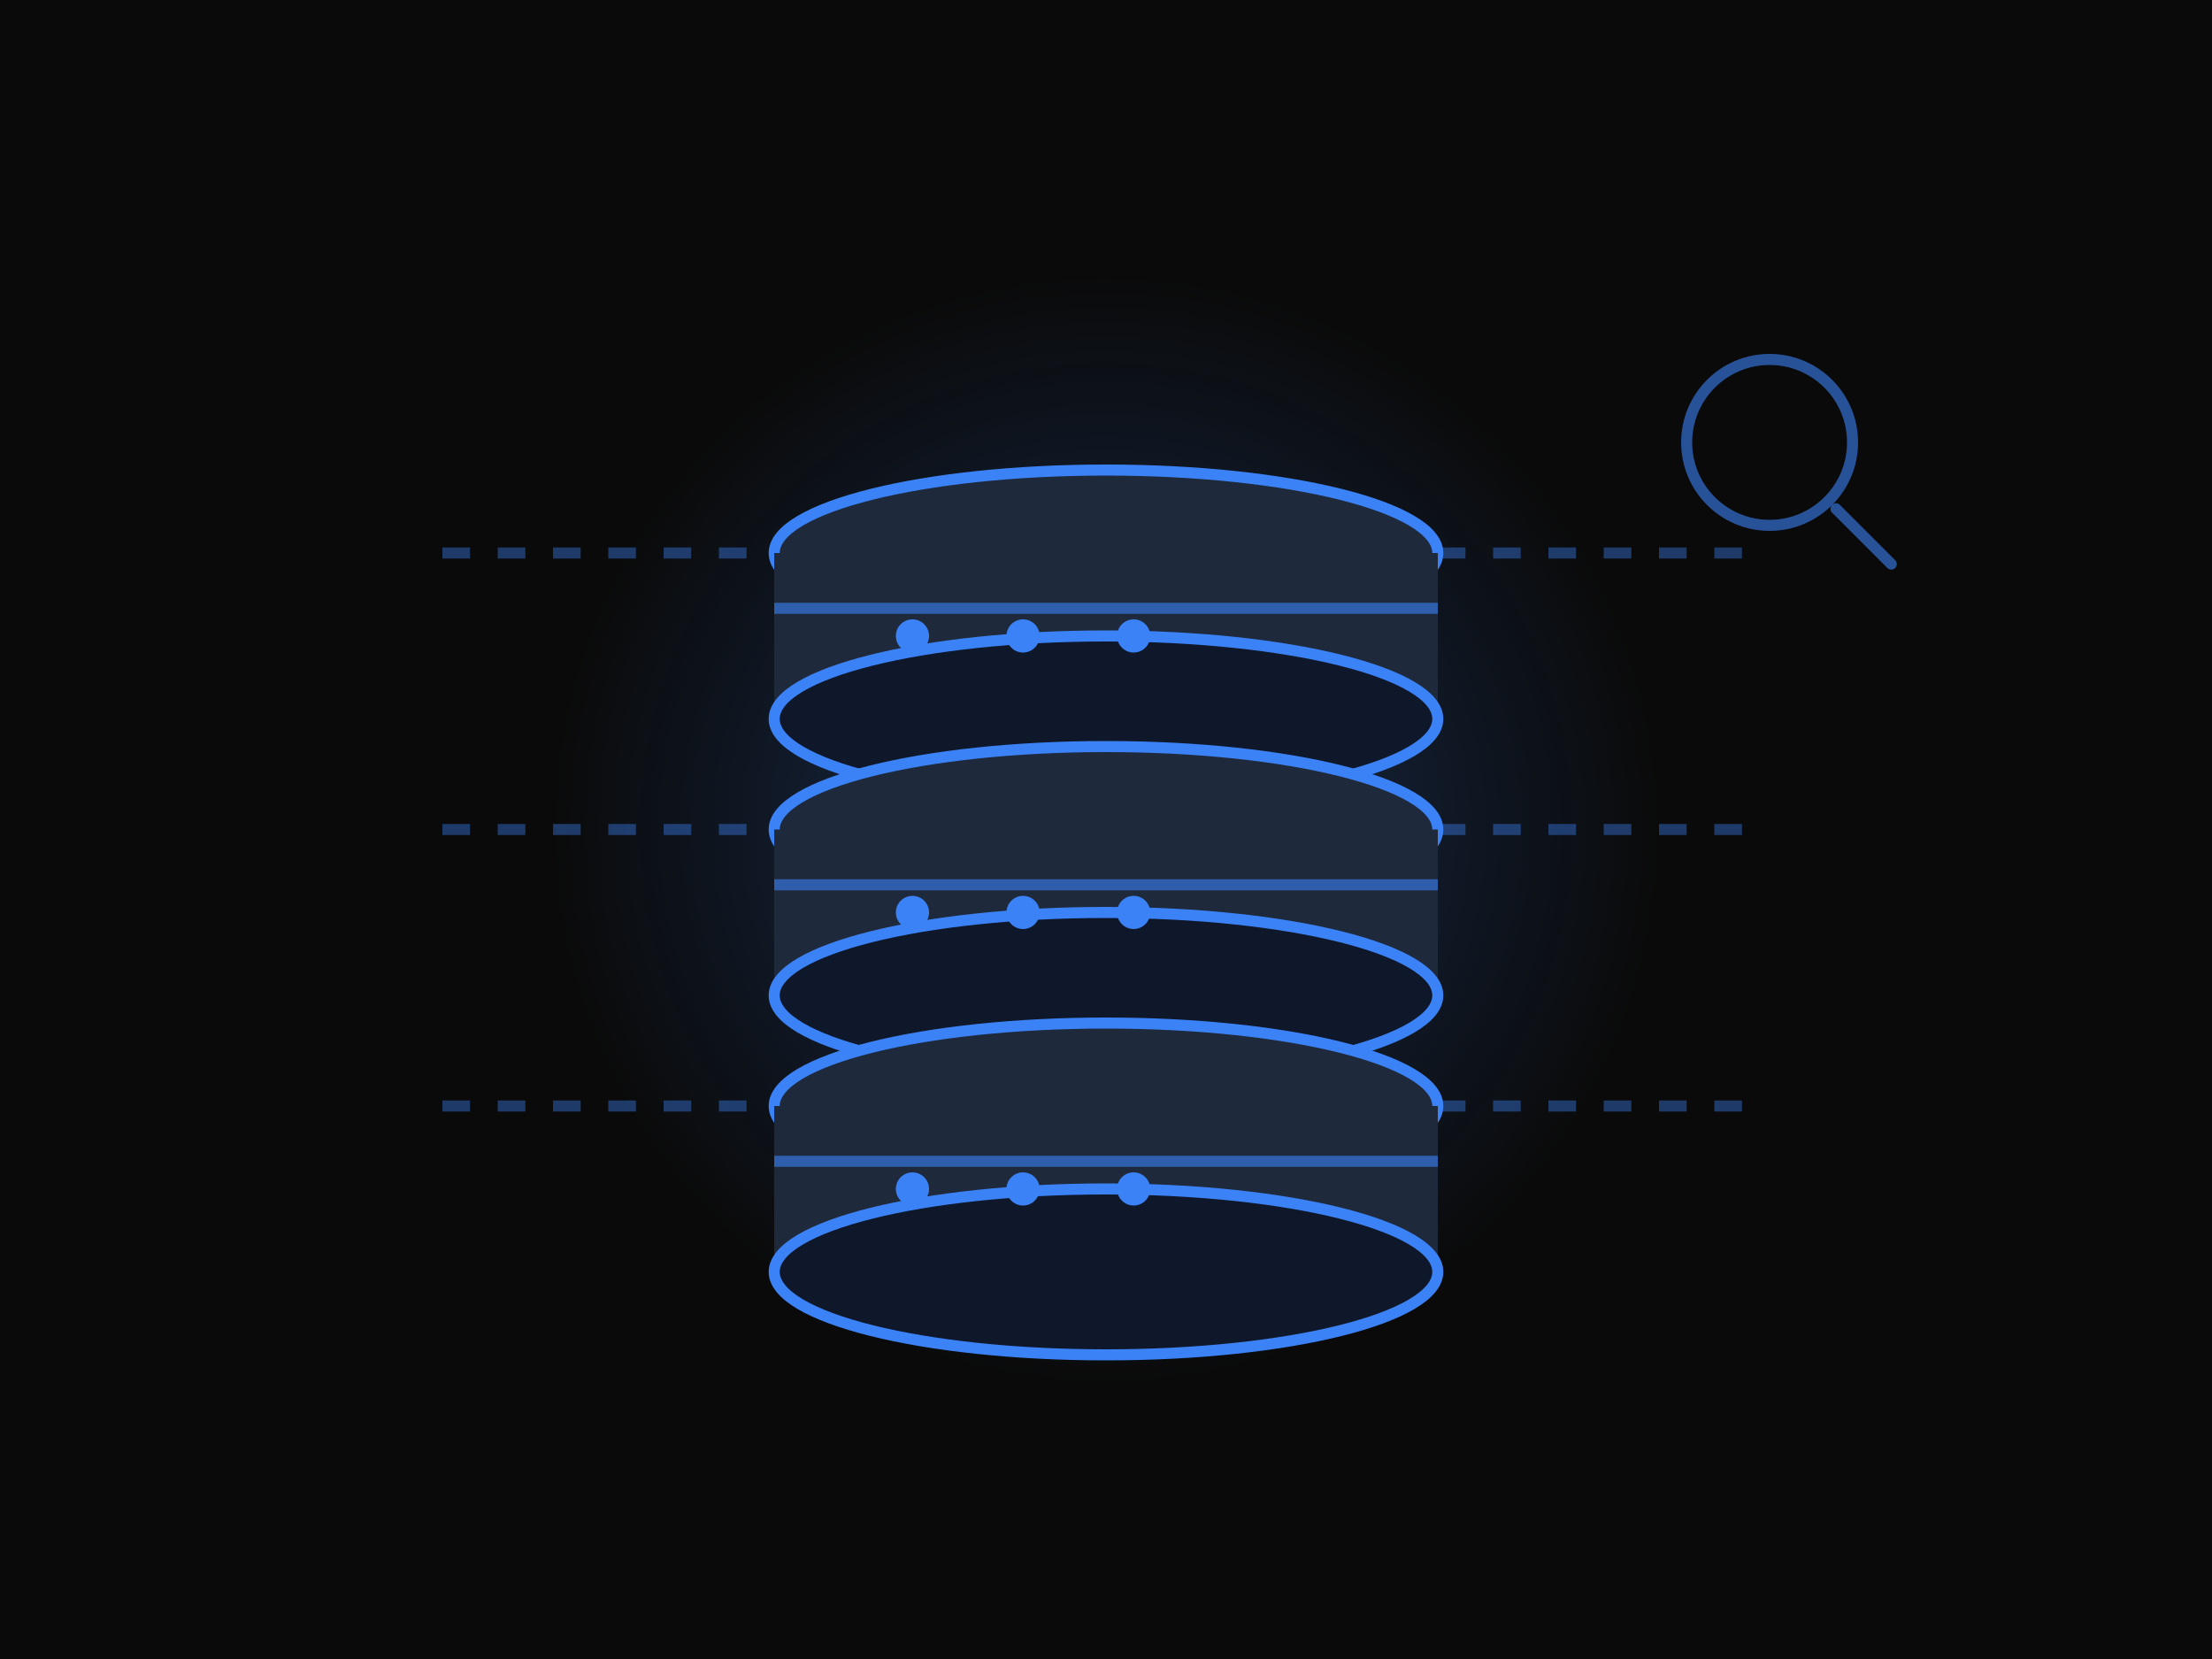
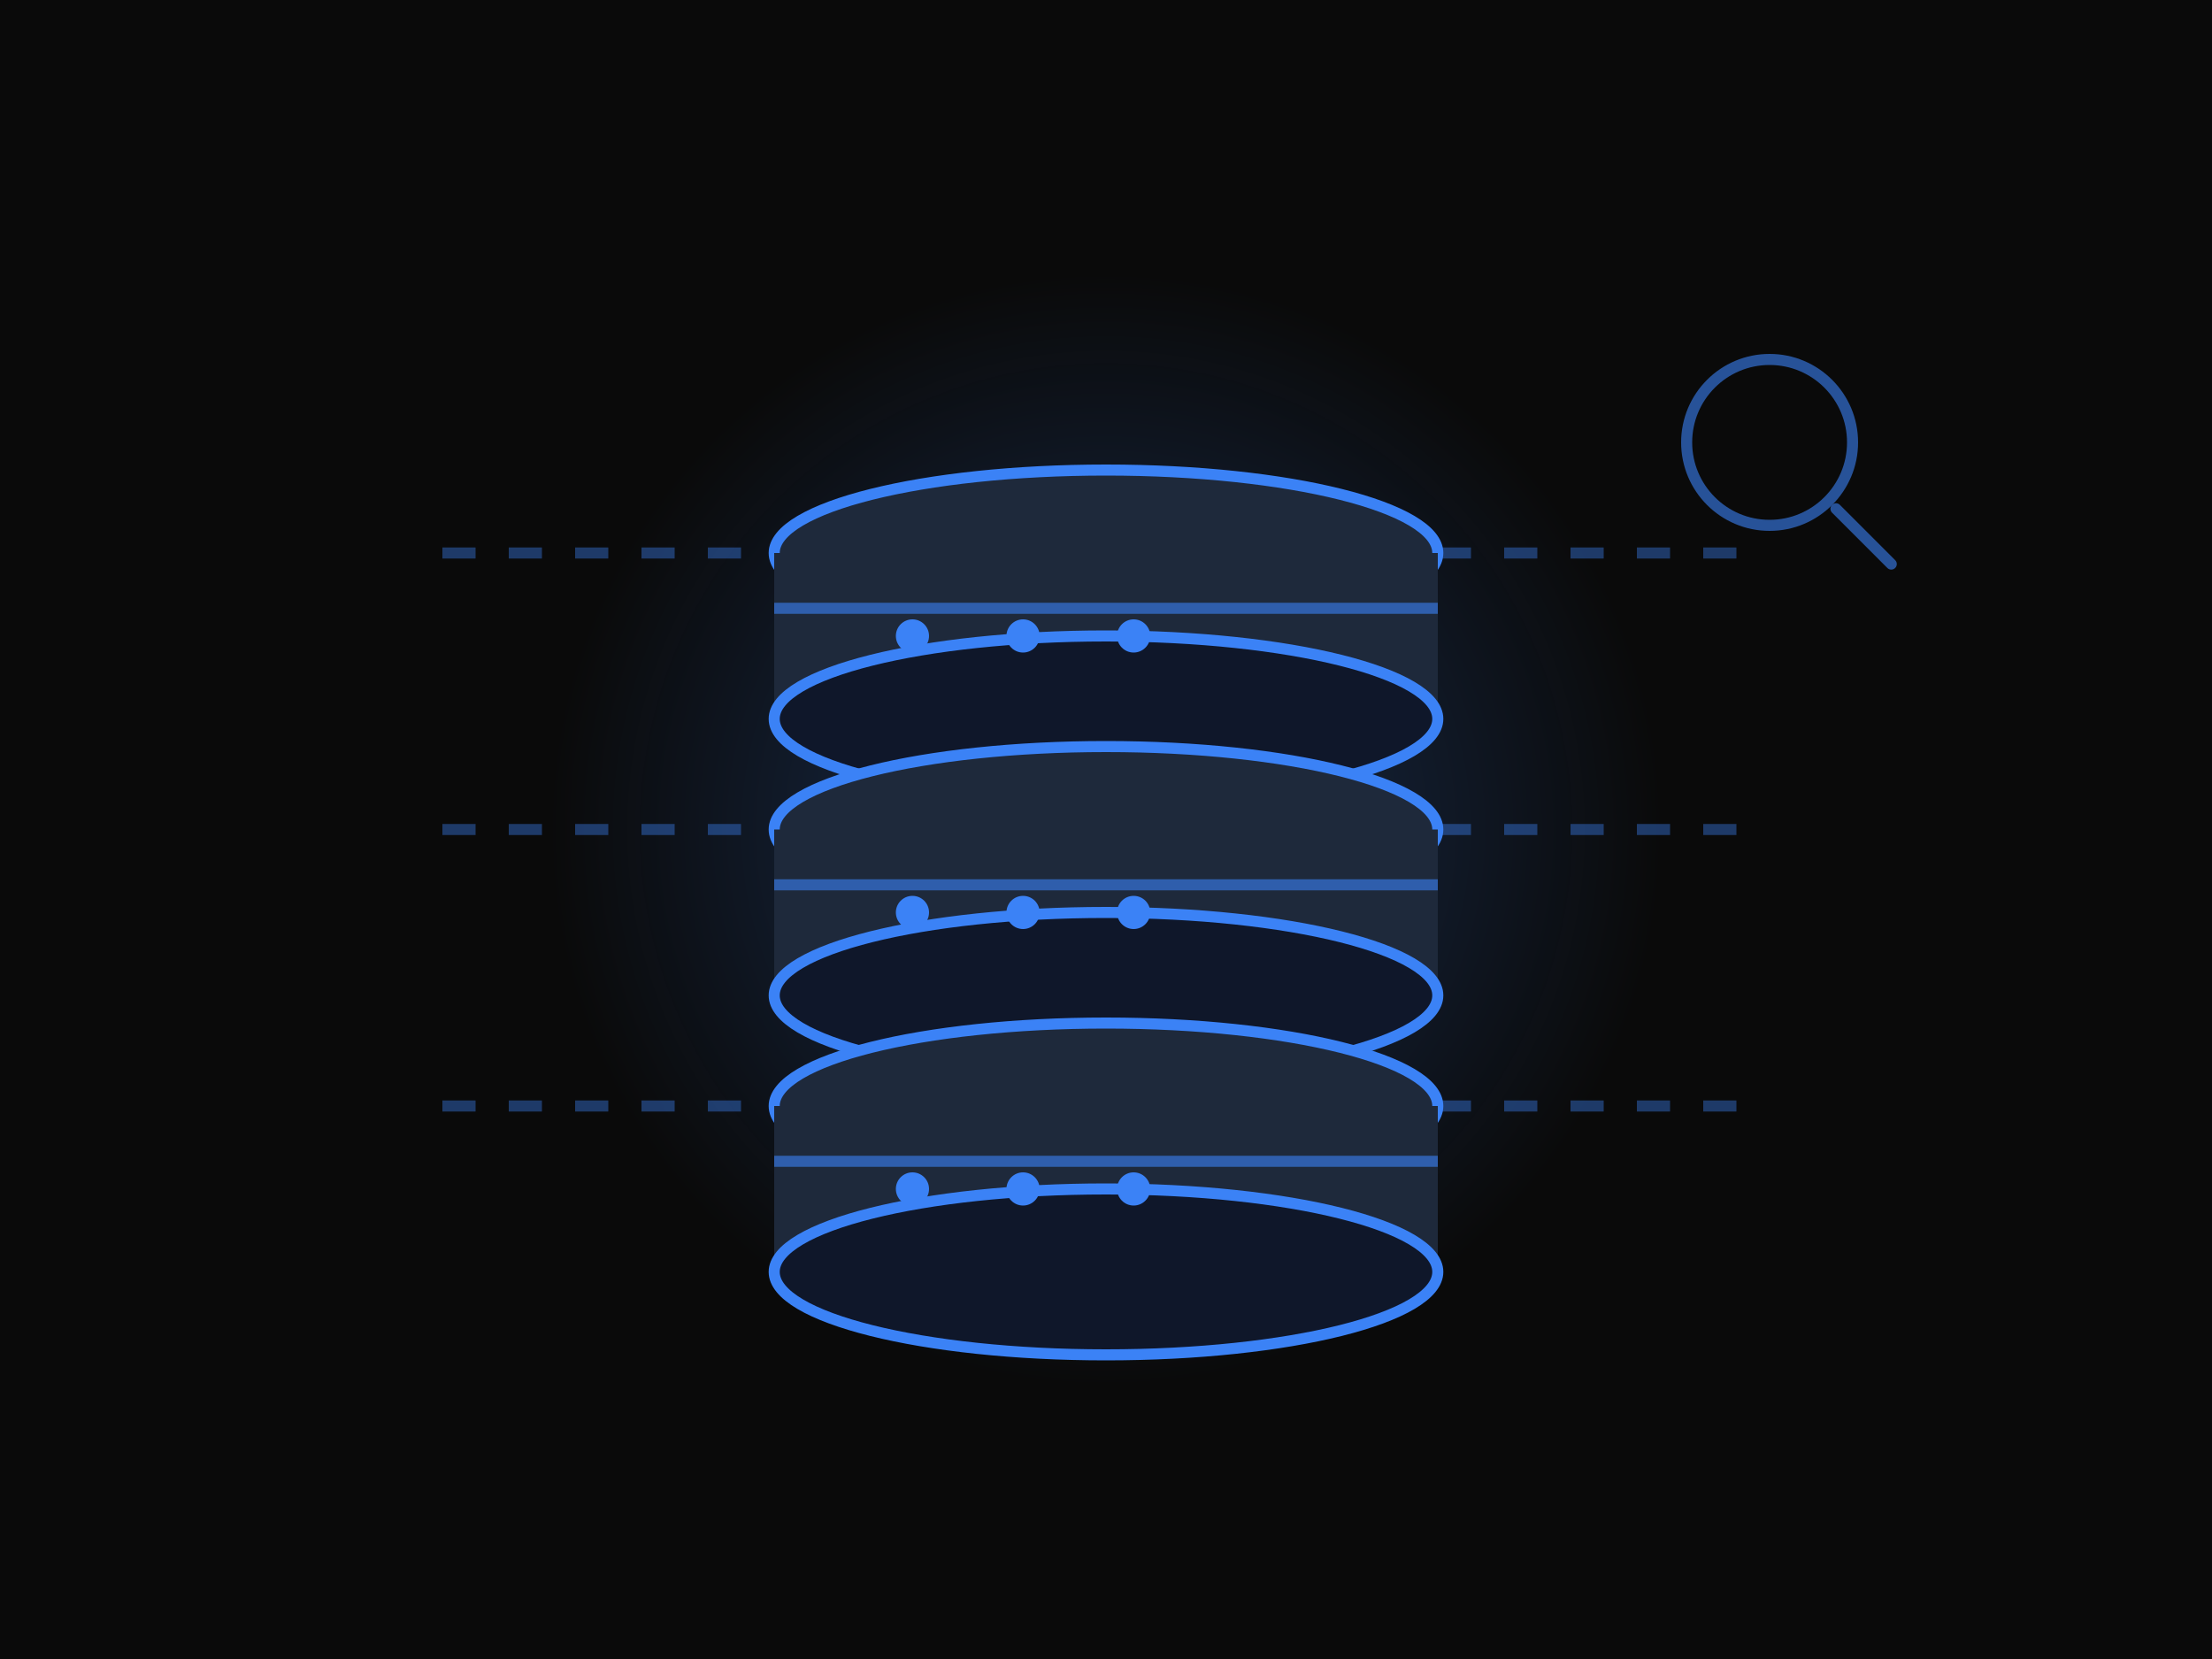
<svg xmlns="http://www.w3.org/2000/svg" viewBox="0 0 400 300" fill="none">
  <style>
-     @keyframes pulse {
-       0%, 100% { opacity: 0.3; }
-       50% { opacity: 0.6; }
+     @keyframes pulseGlow {
+       0%, 100% { opacity: 0.4; filter: drop-shadow(0 0 10px #3b82f6); }
+       50% { opacity: 0.8; filter: drop-shadow(0 0 25px #60a5fa); }
    }
    @keyframes scan {
-       0% { transform: translateY(0); opacity: 0; }
-       50% { opacity: 0.6; }
-       100% { transform: translateY(30px); opacity: 0; }
+       0% { transform: translateY(-20px); opacity: 0; filter: blur(2px); }
+       30% { opacity: 0.8; filter: blur(0px); }
+       70% { opacity: 0.8; filter: blur(0px); }
+       100% { transform: translateY(40px); opacity: 0; filter: blur(2px); }
    }
-     @keyframes blink {
-       0%, 100% { opacity: 0.3; }
-       50% { opacity: 1; }
+     @keyframes blinkData {
+       0%, 100% { opacity: 0.2; transform: scale(0.8); }
+       50% { opacity: 1; transform: scale(1.2); fill: #93c5fd; }
    }
-     @keyframes dash {
-       to { stroke-dashoffset: -20; }
+     @keyframes dashStream {
+       to { stroke-dashoffset: -30; }
    }
-     .glow { animation: pulse 3s ease-in-out infinite; }
-     .scan-line { animation: scan 2s ease-in-out infinite; }
-     .data-dot { animation: blink 1.5s ease-in-out infinite; }
+     .glow { transform-origin: center; animation: pulseGlow 3s ease-in-out infinite; }
+     .scan-line { animation: scan 3s ease-in-out infinite; }
+     .data-dot { transform-origin: center; animation: blinkData 2s ease-in-out infinite; }
    .dash-line { 
-       stroke-dasharray: 5,5; 
-       animation: dash 1s linear infinite;
+       stroke-dasharray: 6,6; 
+       animation: dashStream 1.5s linear infinite;
    }
  </style>
  <rect width="400" height="300" fill="#0a0a0a" />
  <defs>
    <radialGradient id="dbGlow" cx="50%" cy="50%">
      <stop offset="0%" style="stop-color:#3b82f6;stop-opacity:0.3" />
      <stop offset="100%" style="stop-color:#3b82f6;stop-opacity:0" />
    </radialGradient>
  </defs>
  <circle cx="200" cy="150" r="100" fill="url(#dbGlow)" class="glow" />
  <g transform="translate(200, 150)">
    <ellipse cx="0" cy="-50" rx="60" ry="15" fill="#1e293b" stroke="#3b82f6" stroke-width="2" />
    <rect x="-60" y="-50" width="120" height="30" fill="#1e293b" />
    <ellipse cx="0" cy="-20" rx="60" ry="15" fill="#0f172a" stroke="#3b82f6" stroke-width="2" />
    <ellipse cx="0" cy="0" rx="60" ry="15" fill="#1e293b" stroke="#3b82f6" stroke-width="2" />
    <rect x="-60" y="0" width="120" height="30" fill="#1e293b" />
    <ellipse cx="0" cy="30" rx="60" ry="15" fill="#0f172a" stroke="#3b82f6" stroke-width="2" />
    <ellipse cx="0" cy="50" rx="60" ry="15" fill="#1e293b" stroke="#3b82f6" stroke-width="2" />
    <rect x="-60" y="50" width="120" height="30" fill="#1e293b" />
    <ellipse cx="0" cy="80" rx="60" ry="15" fill="#0f172a" stroke="#3b82f6" stroke-width="2" />
    <circle cx="-35" cy="-35" r="3" fill="#3b82f6" class="data-dot" style="animation-delay: 0s" />
    <circle cx="-15" cy="-35" r="3" fill="#3b82f6" class="data-dot" style="animation-delay: 0.2s" />
    <circle cx="5" cy="-35" r="3" fill="#3b82f6" class="data-dot" style="animation-delay: 0.4s" />
    <circle cx="-35" cy="15" r="3" fill="#3b82f6" class="data-dot" style="animation-delay: 0.6s" />
    <circle cx="-15" cy="15" r="3" fill="#3b82f6" class="data-dot" style="animation-delay: 0.8s" />
    <circle cx="5" cy="15" r="3" fill="#3b82f6" class="data-dot" style="animation-delay: 1s" />
    <circle cx="-35" cy="65" r="3" fill="#3b82f6" class="data-dot" style="animation-delay: 1.2s" />
    <circle cx="-15" cy="65" r="3" fill="#3b82f6" class="data-dot" style="animation-delay: 1.4s" />
    <circle cx="5" cy="65" r="3" fill="#3b82f6" class="data-dot" style="animation-delay: 1.6s" />
    <line x1="-60" y1="-40" x2="60" y2="-40" stroke="#3b82f6" stroke-width="2" opacity="0.6" class="scan-line" style="animation-delay: 0s" />
    <line x1="-60" y1="10" x2="60" y2="10" stroke="#3b82f6" stroke-width="2" opacity="0.6" class="scan-line" style="animation-delay: 0.7s" />
    <line x1="-60" y1="60" x2="60" y2="60" stroke="#3b82f6" stroke-width="2" opacity="0.6" class="scan-line" style="animation-delay: 1.4s" />
  </g>
  <g opacity="0.4">
    <line x1="80" y1="100" x2="140" y2="100" stroke="#3b82f6" stroke-width="2" class="dash-line" />
    <line x1="260" y1="100" x2="320" y2="100" stroke="#3b82f6" stroke-width="2" class="dash-line" />
    <line x1="80" y1="150" x2="140" y2="150" stroke="#3b82f6" stroke-width="2" class="dash-line" />
    <line x1="260" y1="150" x2="320" y2="150" stroke="#3b82f6" stroke-width="2" class="dash-line" />
    <line x1="80" y1="200" x2="140" y2="200" stroke="#3b82f6" stroke-width="2" class="dash-line" />
    <line x1="260" y1="200" x2="320" y2="200" stroke="#3b82f6" stroke-width="2" class="dash-line" />
  </g>
  <g transform="translate(320, 80)" opacity="0.6">
    <circle cx="0" cy="0" r="15" fill="none" stroke="#3b82f6" stroke-width="2" class="glow" />
    <line x1="12" y1="12" x2="22" y2="22" stroke="#3b82f6" stroke-width="2" stroke-linecap="round" />
  </g>
</svg>
